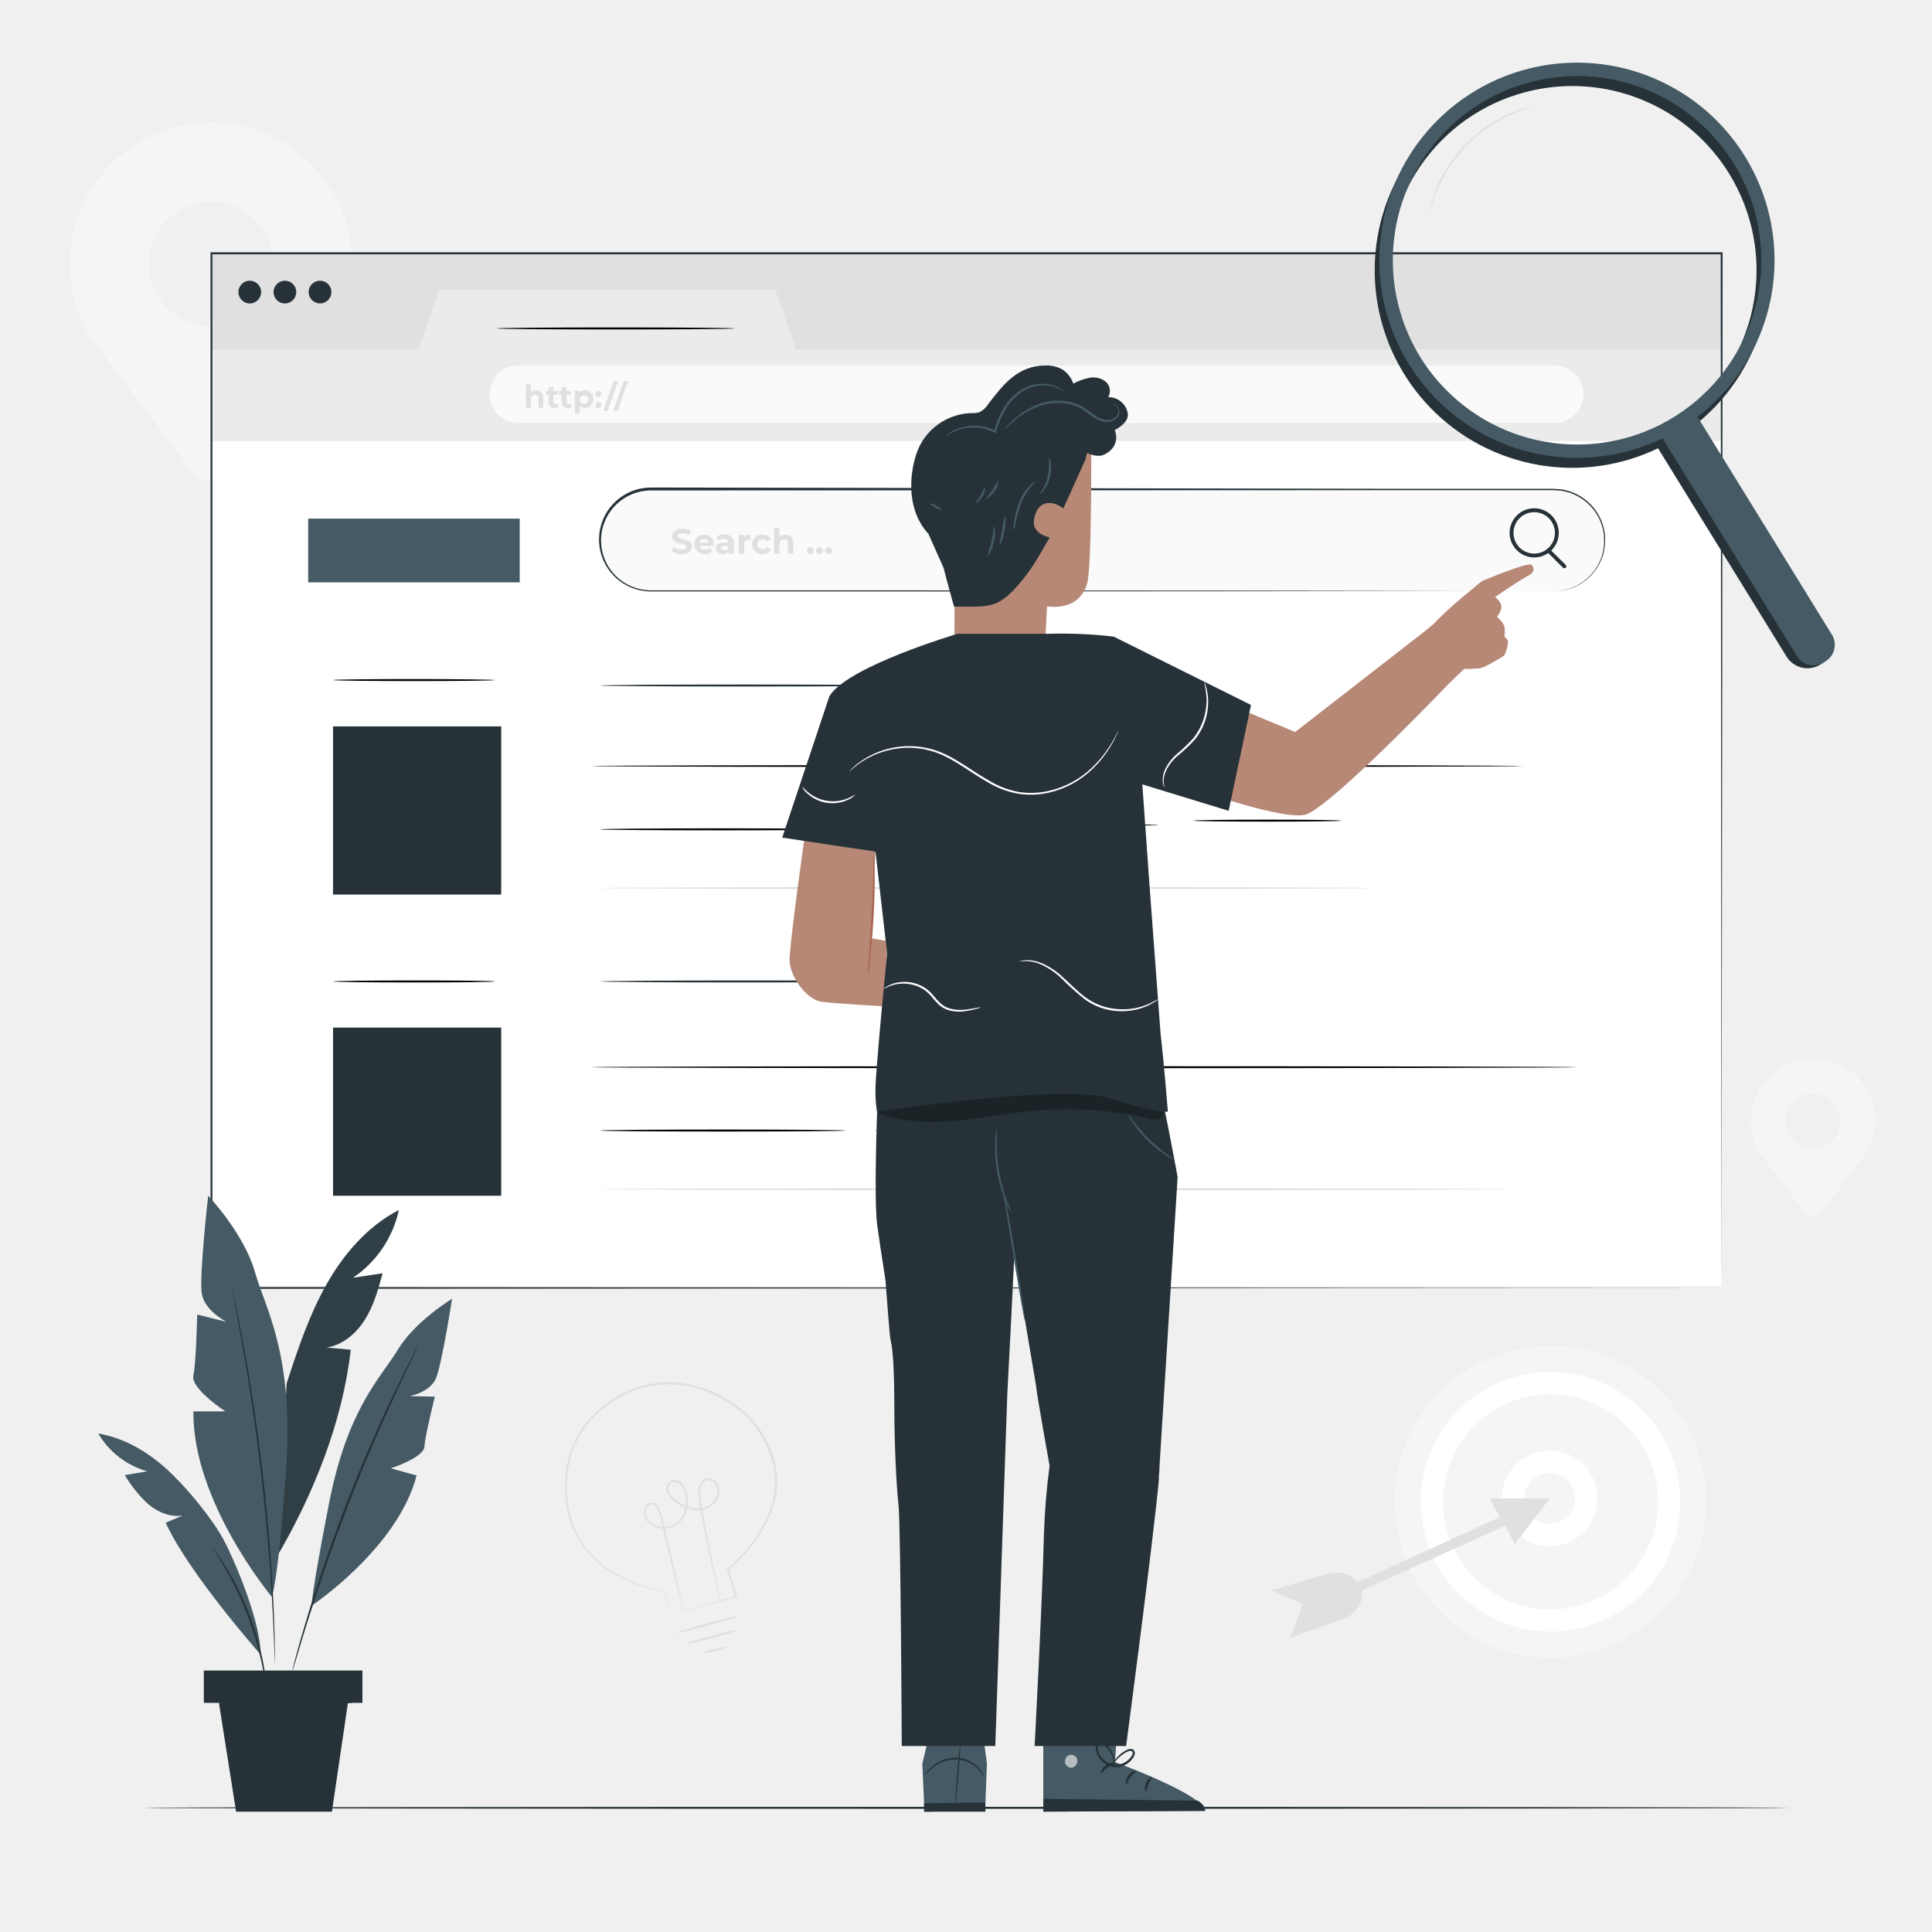
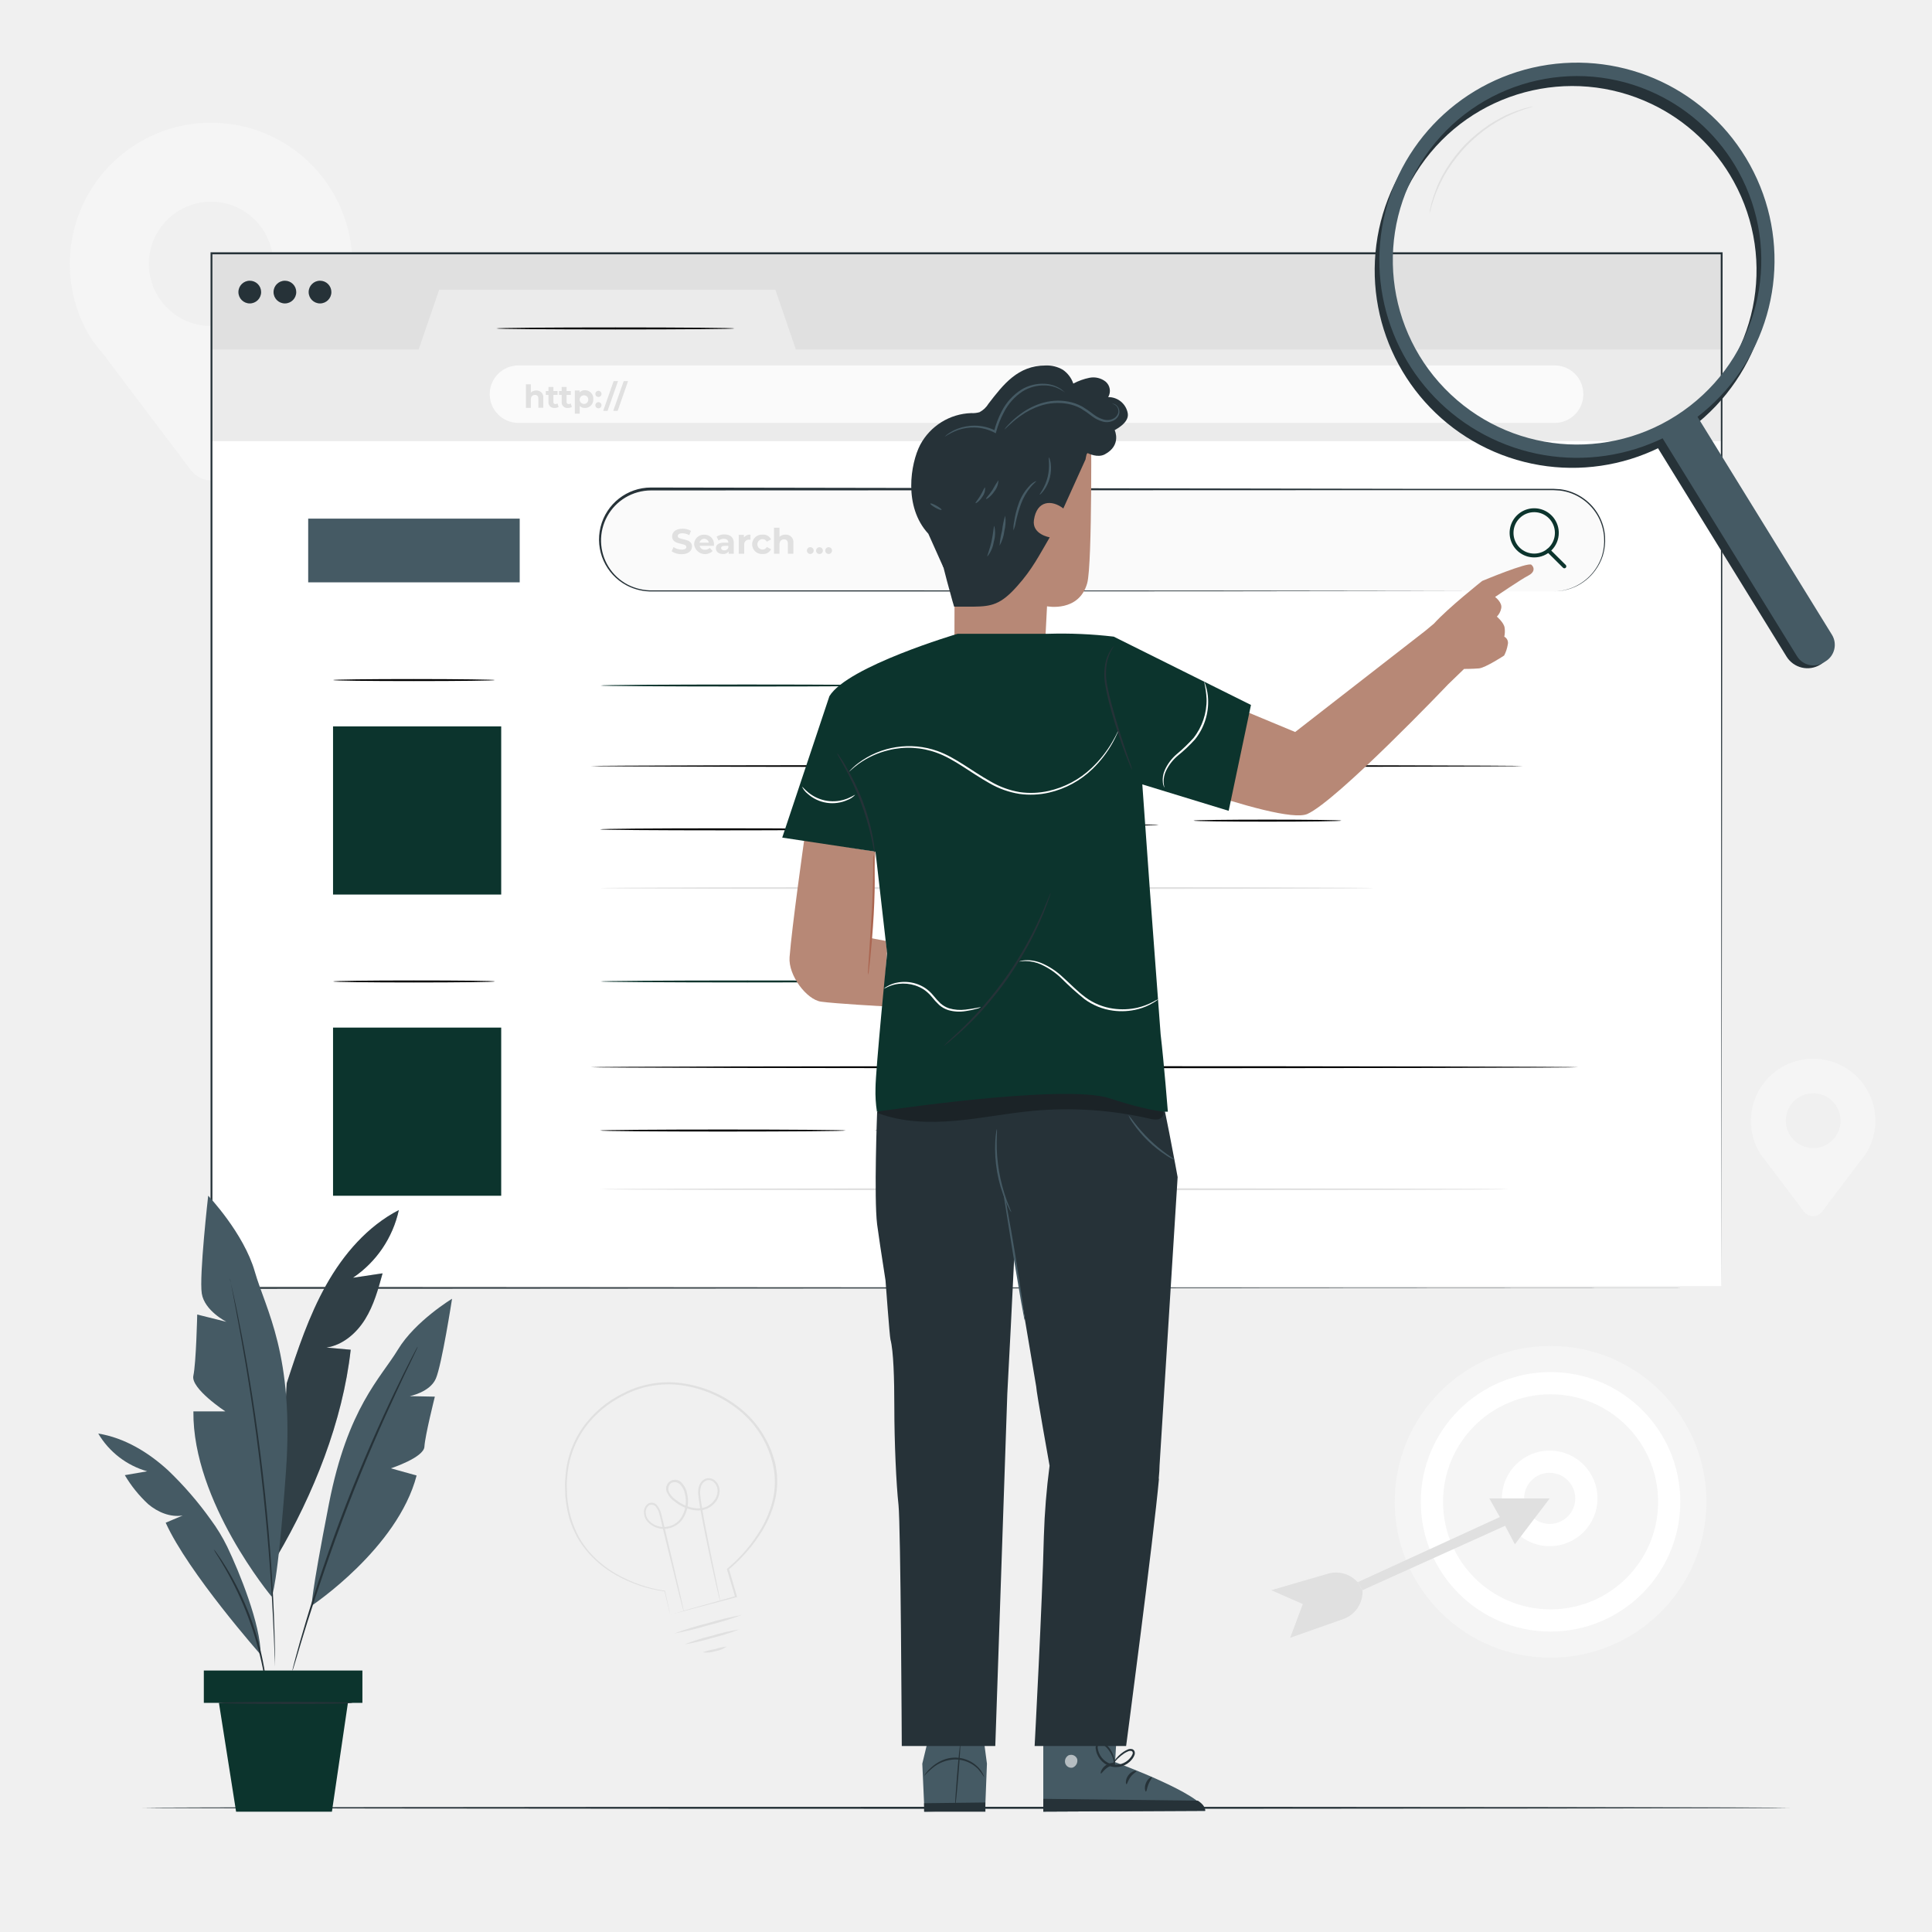
<svg xmlns="http://www.w3.org/2000/svg" viewBox="0 0 500 500">
-   <g id="freepik--background-complete--inject-20">
+   <g id="freepik--background-complete--inject-23">
    <path d="M91.17,68.46a36.55,36.55,0,1,0-68,18.47h0l.11.13c1.4,2.37,3.15,4,4.93,6.54l21.22,28.1a6.59,6.59,0,0,0,10.53,0L80.76,94.06a79.64,79.64,0,0,0,5.3-7l.08-.1h0A36.31,36.31,0,0,0,91.17,68.46ZM54.62,84.38A16.09,16.09,0,1,1,70.71,68.29,16.08,16.08,0,0,1,54.62,84.38Z" style="fill:#f5f5f5" />
    <path d="M485.36,290.12a16.11,16.11,0,1,0-30,8.14h0l0,.06c.62,1,1.4,1.79,2.18,2.88l9.35,12.39a2.91,2.91,0,0,0,4.65,0l9.19-12.18a34.54,34.54,0,0,0,2.34-3.1l0-.05h0A15.94,15.94,0,0,0,485.36,290.12Zm-16.11,7a7.09,7.09,0,1,1,7.09-7.09A7.1,7.1,0,0,1,469.25,297.14Z" style="fill:#f5f5f5" />
    <circle cx="401.29" cy="388.67" r="40.34" transform="translate(-157.3 397.59) rotate(-45)" style="fill:#f5f5f5" />
    <path d="M401.29,422.25a33.58,33.58,0,1,1,33.57-33.58A33.61,33.61,0,0,1,401.29,422.25Zm0-61.41a27.83,27.83,0,1,0,27.83,27.83A27.86,27.86,0,0,0,401.29,360.84Z" style="fill:#fff" />
    <path d="M401.06,400.15a12.37,12.37,0,1,1,12.37-12.36A12.37,12.37,0,0,1,401.06,400.15Zm0-19a6.62,6.62,0,1,0,6.62,6.62A6.63,6.63,0,0,0,401.06,381.17Z" style="fill:#fff" />
    <polygon points="401.06 387.79 385.43 387.79 388.16 392.61 351.37 409.47 352.61 411.54 389.52 394.87 392.05 399.66 401.06 387.79" style="fill:#e0e0e0" />
    <path d="M351.37,409.47l-.39-.38a7.46,7.46,0,0,0-7.31-1.82L329,411.54l8.17,3.59-3.28,8.73L347.66,419a7.48,7.48,0,0,0,4.95-7.41h0Z" style="fill:#e0e0e0" />
    <path d="M173.35,417.93l.3-.1.87-.25,3.34-1,12.51-3.51-.12.21c-.64-2.15-1.36-4.55-2.12-7.13l0-.11.1-.09a40.06,40.06,0,0,0,8.72-10.26,28.09,28.09,0,0,0,2.92-7,20.38,20.38,0,0,0,.47-8,25.2,25.2,0,0,0-8.22-15,30.27,30.27,0,0,0-17-7.33,25,25,0,0,0-13.67,2.74,27.29,27.29,0,0,0-10.19,8.57,24.69,24.69,0,0,0-4.38,11.64c-.06,1-.21,2-.19,3s.05,2,.08,2.92a30.08,30.08,0,0,0,1,5.55,26,26,0,0,0,2,4.92,24.11,24.11,0,0,0,2.88,4.09,27.18,27.18,0,0,0,7,5.62,35.94,35.94,0,0,0,12.4,4.28l.07,0v.06l1,4.54c.1.5.18.89.23,1.17s.08.4.08.41a1.57,1.57,0,0,1-.1-.36l-.28-1.14-1.08-4.58.09.08a35.49,35.49,0,0,1-12.55-4.19,27.31,27.31,0,0,1-7.1-5.65,24.53,24.53,0,0,1-3-4.15,26.32,26.32,0,0,1-2.1-5,31.85,31.85,0,0,1-1-5.63l-.09-3c0-1,.13-2,.19-3a25.05,25.05,0,0,1,4.44-11.88,27.82,27.82,0,0,1,10.37-8.76,25.48,25.48,0,0,1,14-2.79,30.69,30.69,0,0,1,17.33,7.47,25.12,25.12,0,0,1,5.61,7.11,15.93,15.93,0,0,1,1,2,14.49,14.49,0,0,1,.78,2c.21.7.44,1.38.63,2.07s.25,1.41.38,2.11a20.94,20.94,0,0,1-.51,8.19,28.35,28.35,0,0,1-3,7.1,40.48,40.48,0,0,1-8.87,10.33l.07-.2,2.07,7.13.05.16-.16.05-12.65,3.36-3.33.87-.84.21Z" style="fill:#e0e0e0" />
    <path d="M192,417.94a74.89,74.89,0,0,1-8.69,2.67,75.08,75.08,0,0,1-8.84,2.13,78.63,78.63,0,0,1,8.69-2.66A76.46,76.46,0,0,1,192,417.94Z" style="fill:#e0e0e0" />
    <path d="M188.09,426.12a7.13,7.13,0,0,1-3,1.22,7.24,7.24,0,0,1-3.23.28,15.5,15.5,0,0,1,3.1-.82A16.19,16.19,0,0,1,188.09,426.12Z" style="fill:#e0e0e0" />
    <path d="M176.92,417a1.08,1.08,0,0,1-.1-.28c-.06-.22-.13-.5-.23-.85q-.3-1.19-.84-3.27c-.72-2.89-1.74-7-3-12.07-.63-2.55-1.31-5.34-2-8.33a5.55,5.55,0,0,0-.87-2.06,1.47,1.47,0,0,0-1.83-.61,2.13,2.13,0,0,0-.94,1.91,3.28,3.28,0,0,0,.89,2.15,5.26,5.26,0,0,0,4.63,1.53,5.34,5.34,0,0,0,4.06-3.07,8.06,8.06,0,0,0,.58-5.42,4.83,4.83,0,0,0-1.25-2.45,2,2,0,0,0-2.39-.33,2,2,0,0,0-.45,2.39,5.41,5.41,0,0,0,1.86,2,10,10,0,0,0,5.12,2.11,5.64,5.64,0,0,0,2.62-.39,5.44,5.44,0,0,0,2-1.59,4.19,4.19,0,0,0,.92-2.32,3,3,0,0,0-.76-2.25,2,2,0,0,0-2-.7,2.49,2.49,0,0,0-1.52,1.58c-.49,1.47-.06,3.11.12,4.62.48,3,1,5.86,1.53,8.43,1,5.12,1.87,9.27,2.46,12.18.28,1.41.51,2.52.67,3.31.06.36.12.64.16.87a1.53,1.53,0,0,1,0,.3,1.32,1.32,0,0,1-.09-.29c-.06-.22-.13-.5-.22-.85-.19-.79-.44-1.89-.77-3.29-.65-2.86-1.58-7-2.63-12.15-.52-2.57-1.09-5.39-1.6-8.44-.11-.77-.24-1.54-.32-2.35a5.79,5.79,0,0,1,.2-2.5,3,3,0,0,1,1.83-1.89,2.53,2.53,0,0,1,2.57.83,3.55,3.55,0,0,1,.89,2.61,4.66,4.66,0,0,1-1,2.62,5.92,5.92,0,0,1-2.25,1.76,6.26,6.26,0,0,1-2.87.44,10.63,10.63,0,0,1-5.4-2.21,5.76,5.76,0,0,1-2-2.27,2.3,2.3,0,0,1,3.72-2.67,5.44,5.44,0,0,1,1.4,2.72,8.6,8.6,0,0,1-.63,5.79,5.92,5.92,0,0,1-4.46,3.35,5.74,5.74,0,0,1-5.08-1.72,3.73,3.73,0,0,1-1-2.49,2.56,2.56,0,0,1,1.22-2.33,1.79,1.79,0,0,1,1.38-.07,2.28,2.28,0,0,1,1,.82,6.45,6.45,0,0,1,.95,2.24c.71,3,1.37,5.8,2,8.36L176,412.5c.31,1.4.56,2.5.74,3.3.07.35.13.63.18.86A.92.92,0,0,1,176.92,417Z" style="fill:#e0e0e0" />
    <path d="M191.31,421.68a48.44,48.44,0,0,1-7,2.21,51.21,51.21,0,0,1-7.18,1.68,48.44,48.44,0,0,1,7-2.21A51.56,51.56,0,0,1,191.31,421.68Z" style="fill:#e0e0e0" />
  </g>
-   <g id="freepik--Floor--inject-20">
+   <g id="freepik--Floor--inject-23">
    <path d="M463.14,467.86c0,.14-95.43.26-213.13.26S36.86,468,36.86,467.86s95.41-.26,213.15-.26S463.14,467.71,463.14,467.86Z" style="fill:#263238" />
  </g>
-   <g id="freepik--Window--inject-20">
+   <g id="freepik--Window--inject-23">
    <rect x="54.68" y="65.6" width="390.85" height="25.04" style="fill:#e0e0e0" />
    <rect x="54.62" y="113.64" width="390.85" height="219.2" style="fill:#fff" />
    <polygon points="54.68 90.45 108.35 90.45 113.66 74.97 200.66 74.97 205.97 90.45 445.53 90.45 445.53 114.17 54.68 114.17 54.68 90.45" style="fill:#ebebeb" />
    <path d="M67.58,75.59a2.94,2.94,0,1,1-2.94-2.94A2.93,2.93,0,0,1,67.58,75.59Z" style="fill:#263238" />
    <path d="M76.67,75.59a2.94,2.94,0,1,1-2.94-2.94A2.93,2.93,0,0,1,76.67,75.59Z" style="fill:#263238" />
    <path d="M85.76,75.59a2.94,2.94,0,1,1-2.94-2.94A2.93,2.93,0,0,1,85.76,75.59Z" style="fill:#263238" />
    <path d="M402.33,109.45H134.18a7.44,7.44,0,0,1-7.44-7.44h0a7.44,7.44,0,0,1,7.44-7.44H402.33a7.44,7.44,0,0,1,7.44,7.44h0A7.44,7.44,0,0,1,402.33,109.45Z" style="fill:#fafafa" />
    <path d="M140.6,103v2.52h-1.27V103.2c0-.71-.33-1-.89-1s-1.06.38-1.06,1.18v2.18h-1.27V99.46h1.27v2.12a2,2,0,0,1,1.4-.52A1.72,1.72,0,0,1,140.6,103Z" style="fill:#e0e0e0" />
    <path d="M144.58,105.3a1.78,1.78,0,0,1-1,.28,1.45,1.45,0,0,1-1.64-1.58v-1.8h-.68v-1h.68v-1.07h1.27v1.07h1.09v1h-1.09V104a.51.51,0,0,0,.55.58.82.82,0,0,0,.51-.17Z" style="fill:#e0e0e0" />
    <path d="M148,105.3a1.82,1.82,0,0,1-1,.28,1.45,1.45,0,0,1-1.64-1.58v-1.8h-.68v-1h.68v-1.07h1.27v1.07h1.1v1h-1.1V104a.52.52,0,0,0,.55.58.85.85,0,0,0,.52-.17Z" style="fill:#e0e0e0" />
    <path d="M153.54,103.32a2.13,2.13,0,0,1-2.19,2.26,1.71,1.71,0,0,1-1.32-.53v2h-1.27v-6H150v.51a1.73,1.73,0,0,1,1.38-.57A2.13,2.13,0,0,1,153.54,103.32Zm-1.29,0a1.12,1.12,0,1,0-1.12,1.22A1.11,1.11,0,0,0,152.25,103.32Z" style="fill:#e0e0e0" />
    <path d="M154.08,101.85a.8.8,0,0,1,1.59,0,.8.8,0,1,1-1.59,0Zm0,2.93a.8.8,0,0,1,1.59,0,.8.8,0,1,1-1.59,0Z" style="fill:#e0e0e0" />
    <path d="M158.8,98.64h1.14l-2.7,7.69h-1.13Z" style="fill:#e0e0e0" />
    <path d="M161.41,98.64h1.13l-2.69,7.69h-1.14Z" style="fill:#e0e0e0" />
    <path d="M402.09,153.06H168.46a13.19,13.19,0,0,1-13.19-13.19h0a13.2,13.2,0,0,1,13.19-13.19H402.09a13.2,13.2,0,0,1,13.19,13.19h0A13.19,13.19,0,0,1,402.09,153.06Z" style="fill:#fafafa" />
    <path d="M402.09,153.06a13.89,13.89,0,0,0,5.4-1.22,13.31,13.31,0,0,0,7.1-8,13.35,13.35,0,0,0,.54-4.83,13.11,13.11,0,0,0-1.48-5.22,13.25,13.25,0,0,0-3.93-4.48,13,13,0,0,0-6.05-2.36,30.74,30.74,0,0,0-3.49-.1h-3.64l-33.59,0-194.47.07a13,13,0,0,0-6.63,1.84,12.93,12.93,0,0,0,.58,22.53,13.41,13.41,0,0,0,6.49,1.5H234.1l87.43.06,59,.08,16,0,4.17,0c.94,0,1.42,0,1.42,0l-1.42,0-4.17,0-16,0-59,.09-87.43.05-51.64,0H168.92a13.77,13.77,0,0,1-6.73-1.56,13.45,13.45,0,0,1,6.29-25.34L363,126.5l33.59,0h3.64a31.79,31.79,0,0,1,3.53.11,13.23,13.23,0,0,1,6.15,2.43,13.19,13.19,0,0,1,5.48,9.88,13.68,13.68,0,0,1-.58,4.9,13.43,13.43,0,0,1-2,3.85,13.26,13.26,0,0,1-5.25,4.23,13.6,13.6,0,0,1-4,1.07C402.57,153.06,402.09,153.06,402.09,153.06Z" style="fill:#263238" />
    <path d="M173.82,142.68l.49-1.1a3.77,3.77,0,0,0,2.1.66c.87,0,1.22-.29,1.22-.68,0-1.19-3.69-.37-3.69-2.73,0-1.08.87-2,2.68-2a4.28,4.28,0,0,1,2.2.56l-.45,1.12a3.55,3.55,0,0,0-1.76-.5c-.87,0-1.21.33-1.21.73,0,1.17,3.69.36,3.69,2.69,0,1.06-.88,2-2.69,2A4.46,4.46,0,0,1,173.82,142.68Z" style="fill:#e0e0e0" />
    <path d="M184.75,141.27h-3.69a1.31,1.31,0,0,0,1.4,1,1.66,1.66,0,0,0,1.22-.48l.75.82a2.84,2.84,0,0,1-4.79-1.72,2.48,2.48,0,0,1,2.6-2.51,2.42,2.42,0,0,1,2.54,2.53C184.78,141,184.76,141.15,184.75,141.27Zm-3.71-.83h2.4a1.22,1.22,0,0,0-2.4,0Z" style="fill:#e0e0e0" />
    <path d="M189.9,140.52v2.79h-1.32v-.61a1.61,1.61,0,0,1-1.49.68c-1.14,0-1.82-.64-1.82-1.48s.61-1.46,2.09-1.46h1.13c0-.6-.37-1-1.13-1a2.34,2.34,0,0,0-1.4.45l-.51-1a3.76,3.76,0,0,1,2.1-.59C189,138.36,189.9,139.05,189.9,140.52Zm-1.41,1.25v-.5h-1c-.66,0-.87.24-.87.57s.3.59.79.59A1.05,1.05,0,0,0,188.49,141.77Z" style="fill:#e0e0e0" />
    <path d="M194.21,138.36v1.3l-.32,0A1.2,1.2,0,0,0,192.6,141v2.31h-1.42v-4.88h1.35v.64A2,2,0,0,1,194.21,138.36Z" style="fill:#e0e0e0" />
    <path d="M194.65,140.87a2.52,2.52,0,0,1,2.72-2.51,2.23,2.23,0,0,1,2.18,1.24l-1.1.59a1.21,1.21,0,0,0-1.09-.67,1.35,1.35,0,0,0,0,2.7,1.19,1.19,0,0,0,1.09-.67l1.1.6a2.25,2.25,0,0,1-2.18,1.23A2.52,2.52,0,0,1,194.65,140.87Z" style="fill:#e0e0e0" />
    <path d="M205.32,140.52v2.79H203.9v-2.58c0-.79-.36-1.15-1-1.15s-1.17.42-1.17,1.32v2.41h-1.42v-6.73h1.42v2.36a2.14,2.14,0,0,1,1.55-.58A1.91,1.91,0,0,1,205.32,140.52Z" style="fill:#e0e0e0" />
    <path d="M208.82,142.49a.88.88,0,0,1,1.76,0,.88.88,0,1,1-1.76,0Z" style="fill:#e0e0e0" />
    <path d="M211.2,142.49a.88.88,0,1,1,.88.89A.87.87,0,0,1,211.2,142.49Z" style="fill:#e0e0e0" />
    <path d="M213.57,142.49a.88.88,0,0,1,1.76,0,.88.88,0,1,1-1.76,0Z" style="fill:#e0e0e0" />
    <path d="M128.07,176c0,.15-9.38.26-20.94.26s-20.94-.11-20.94-.26,9.37-.26,20.94-.26S128.07,175.88,128.07,176Z" />
-     <rect x="86.19" y="187.99" width="43.52" height="43.52" style="fill:#263238" />
+     <rect x="86.19" y="187.99" width="43.52" height="43.52" style="fill:#0C342D" />
    <path d="M394.15,198.25c0,.14-54,.26-120.64.26s-120.65-.12-120.65-.26,54-.26,120.65-.26S394.15,198.1,394.15,198.25Z" />
    <path d="M218.86,214.63c0,.15-14.24.26-31.79.26s-31.8-.11-31.8-.26,14.23-.26,31.8-.26S218.86,214.49,218.86,214.63Z" />
    <path d="M355.59,229.83c0,.14-44.85.26-100.16.26s-100.16-.12-100.16-.26,44.84-.27,100.16-.27S355.59,229.68,355.59,229.83Z" style="fill:#e0e0e0" />
    <path d="M128.07,254c0,.14-9.38.26-20.94.26s-20.94-.12-20.94-.26,9.37-.26,20.94-.26S128.07,253.83,128.07,254Z" />
-     <rect x="86.19" y="265.94" width="43.52" height="43.52" style="fill:#263238" />
+     <rect x="86.19" y="265.94" width="43.52" height="43.52" style="fill:#0C342D" />
    <path d="M408.49,276.19c0,.15-57.23.26-127.81.26s-127.82-.11-127.82-.26,57.22-.26,127.82-.26S408.49,276.05,408.49,276.19Z" />
    <path d="M218.86,292.58c0,.14-14.24.26-31.79.26s-31.8-.12-31.8-.26,14.23-.26,31.8-.26S218.86,292.44,218.86,292.58Z" />
    <path d="M390.47,307.77c0,.15-52.65.26-117.59.26s-117.61-.11-117.61-.26,52.65-.26,117.61-.26S390.47,307.63,390.47,307.77Z" style="fill:#e0e0e0" />
    <path d="M445.53,333.37c0-1.72-.08-104.8-.21-267.77l.21.21-390.82,0h0l.26-.26c0,95.58,0,186.39,0,267.77l-.24-.24,390.85.24-390.85.23h-.24v-.23c0-81.38,0-172.19,0-267.77v-.26h.29l390.82,0h.21v.21C445.62,228.57,445.53,331.65,445.53,333.37Z" style="fill:#263238" />
    <path d="M190.1,85c0,.15-13.8.26-30.82.26s-30.82-.11-30.82-.26,13.8-.26,30.82-.26S190.1,84.86,190.1,85Z" />
    <rect x="79.76" y="134.22" width="54.74" height="16.49" style="fill:#455a64" />
-     <path d="M231.43,177.41c0,.15-17,.26-38,.26s-38-.11-38-.26,17-.26,38-.26S231.43,177.27,231.43,177.41Z" style="fill:#263238" />
-     <path d="M231.43,254c0,.14-17,.26-38,.26s-38-.12-38-.26,17-.26,38-.26S231.43,253.83,231.43,254Z" style="fill:#263238" />
-     <path d="M397.06,144.26a6.36,6.36,0,1,1,6.35-6.35A6.36,6.36,0,0,1,397.06,144.26Zm0-11.71a5.36,5.36,0,1,0,5.35,5.36A5.36,5.36,0,0,0,397.06,132.55Z" style="fill:#263238" />
-     <path d="M404.87,147.08a.51.51,0,0,1-.36-.15l-4.14-4.11a.5.5,0,0,1,.71-.71l4.14,4.11a.51.51,0,0,1-.35.86Z" style="fill:#263238" />
+     <path d="M231.43,177.41c0,.15-17,.26-38,.26s-38-.11-38-.26,17-.26,38-.26S231.43,177.27,231.43,177.41Z" style="fill:#0C342D" />
+     <path d="M231.43,254c0,.14-17,.26-38,.26s-38-.12-38-.26,17-.26,38-.26S231.43,253.83,231.43,254Z" style="fill:#0C342D" />
+     <path d="M397.06,144.26a6.36,6.36,0,1,1,6.35-6.35A6.36,6.36,0,0,1,397.06,144.26Zm0-11.71a5.36,5.36,0,1,0,5.35,5.36A5.36,5.36,0,0,0,397.06,132.55Z" style="fill:#0C342D" />
+     <path d="M404.87,147.08a.51.51,0,0,1-.36-.15l-4.14-4.11a.5.5,0,0,1,.71-.71l4.14,4.11a.51.51,0,0,1-.35.86Z" style="fill:#0C342D" />
    <path d="M299.88,213.51c0,.14-16.37.26-36.57.26s-36.58-.12-36.58-.26,16.38-.26,36.58-.26S299.88,213.36,299.88,213.51Z" />
    <path d="M347.15,212.38c0,.15-8.57.26-19.13.26s-19.14-.11-19.14-.26,8.57-.26,19.14-.26S347.15,212.24,347.15,212.38Z" />
    <path d="M299.53,292.58c0,.14-16.37.26-36.57.26s-36.57-.12-36.57-.26,16.37-.26,36.57-.26S299.53,292.44,299.53,292.58Z" />
  </g>
-   <g id="freepik--Plant--inject-20">
+   <g id="freepik--Plant--inject-23">
    <path d="M103.22,313.16c-8.12,4.2-14.34,11.44-18.81,19.41S77.05,349.27,74.2,358l-2.5,44.77c9.44-16.06,17-34.94,19.06-53.46l-6.28-.56c4.21-.64,7.75-3.69,10-7.31s3.4-7.79,4.53-11.9l-7.66,1.14A28.45,28.45,0,0,0,103.22,313.16Z" style="fill:#455a64" />
    <g style="opacity:0.3">
      <path d="M103.22,313.16c-8.12,4.2-14.34,11.44-18.81,19.41S77.05,349.27,74.2,358l-2.5,44.77c9.44-16.06,17-34.94,19.06-53.46l-6.28-.56c4.21-.64,7.75-3.69,10-7.31s3.4-7.79,4.53-11.9l-7.66,1.14A28.45,28.45,0,0,0,103.22,313.16Z" />
    </g>
    <path d="M70.3,413.2s-20.49-24.52-20.25-47.93h8.27s-9-5.92-8.28-9.23,1-15.84,1-15.84l7.57,1.89s-5.68-2.84-6.39-7.33,1.66-25.31,1.66-25.31,9.22,9.7,12.06,19.63S76.18,350.6,74,380.87,70.3,413.2,70.3,413.2Z" style="fill:#455a64" />
    <path d="M80.69,415.52s22.2-14.79,27.13-33.66L101.16,380s8.53-2.78,8.68-5.6,2.7-12.95,2.7-12.95l-6.5-.13s5.19-1,6.74-4.5,4.21-20.7,4.21-20.7-9.54,5.77-14,13.14-13,15.05-17.85,39.87S80.69,415.52,80.69,415.52Z" style="fill:#455a64" />
    <path d="M59.43,330.84a1.26,1.26,0,0,1,.08.25l.18.75c.16.71.38,1.68.67,2.91.57,2.53,1.33,6.2,2.19,10.75,1.75,9.09,3.82,21.73,5.45,35.77s2.49,26.82,2.86,36.08c.19,4.63.29,8.37.31,11,0,1.27,0,2.26,0,3,0,.32,0,.57,0,.78a.76.76,0,0,1,0,.26.82.82,0,0,1,0-.26c0-.2,0-.46,0-.77,0-.73-.06-1.72-.11-3-.08-2.59-.24-6.33-.48-10.95-.46-9.25-1.39-22-3-36s-3.63-26.66-5.29-35.77c-.82-4.55-1.52-8.23-2-10.77-.24-1.24-.43-2.22-.57-2.92-.05-.32-.1-.57-.13-.77A.86.86,0,0,1,59.43,330.84Z" style="fill:#263238" />
    <path d="M67.46,428.22S48.71,407,42.88,394.08l4.4-1.87c-3.19.52-6.45-.85-8.92-2.93a33.41,33.41,0,0,1-6.06-7.51l5.79-1A21.55,21.55,0,0,1,25.43,371c6.84,1.12,13,4.87,18.11,9.56a90.11,90.11,0,0,1,11,12.72,44.64,44.64,0,0,1,4.26,7C61.93,406.8,67.47,420.41,67.46,428.22Z" style="fill:#455a64" />
    <path d="M108.11,348.54a.77.77,0,0,1-.08.22l-.28.62-1.13,2.37c-1,2-2.41,5-4.13,8.71-3.44,7.37-8,17.67-12.46,29.25s-8,22.25-10.46,30c-1.21,3.89-2.16,7-2.8,9.23L76,431.47l-.21.65c0,.14-.08.22-.09.21s0-.08,0-.23l.16-.66.66-2.54c.58-2.2,1.48-5.37,2.65-9.27,2.33-7.81,5.84-18.51,10.32-30.11s9.09-21.88,12.62-29.22c1.76-3.67,3.23-6.62,4.28-8.64l1.22-2.33.33-.59A1.13,1.13,0,0,1,108.11,348.54Z" style="fill:#263238" />
    <path d="M69.05,437.34a8.61,8.61,0,0,1-.3-1.52c-.15-1-.4-2.39-.75-4.13a88,88,0,0,0-3.81-13.29,87.08,87.08,0,0,0-5.93-12.5c-.89-1.53-1.63-2.76-2.17-3.59a9,9,0,0,1-.77-1.34,8.56,8.56,0,0,1,.94,1.22c.59.81,1.39,2,2.32,3.53a75.94,75.94,0,0,1,6.1,12.49,75.88,75.88,0,0,1,3.68,13.41c.3,1.76.5,3.18.59,4.18A9.25,9.25,0,0,1,69.05,437.34Z" style="fill:#263238" />
-     <rect x="52.75" y="432.33" width="41.04" height="8.37" style="fill:#263238" />
-     <polygon points="56.66 440.71 61.1 468.86 85.9 468.86 90.04 440.71 56.66 440.71" style="fill:#263238" />
+     <rect x="52.75" y="432.33" width="41.04" height="8.37" style="fill:#0C342D" />
+     <polygon points="56.66 440.71 61.1 468.86 85.9 468.86 90.04 440.71 56.66 440.71" style="fill:#0C342D" />
    <path d="M91.27,440.71c0,.14-7.76.26-17.34.26s-17.33-.12-17.33-.26,7.76-.26,17.33-.26S91.27,440.56,91.27,440.71Z" style="fill:#263238" />
  </g>
-   <g id="freepik--Character--inject-20">
+   <g id="freepik--Character--inject-23">
    <path d="M270,448.09v20.76l41.88-.2c-.3-4.21-23.29-12.61-23.29-12.61l.46-8Z" style="fill:#455a64" />
    <g style="opacity:0.6">
      <path d="M276.79,454.16a1.8,1.8,0,0,0-1.14,2.07,1.63,1.63,0,0,0,1.93,1.23,1.92,1.92,0,0,0,1.2-2.21,1.66,1.66,0,0,0-2.14-1" style="fill:#fff" />
    </g>
    <path d="M270,468.85v-3.31l40,.47s2.08,1.25,1.89,2.64Z" style="fill:#263238" />
    <path d="M288.61,456.44c0,.22-1,.33-2,1s-1.51,1.62-1.7,1.54.1-1.34,1.31-2.17S288.65,456.24,288.61,456.44Z" style="fill:#263238" />
    <path d="M294.1,458.36c0,.21-.83.59-1.51,1.51s-.86,1.89-1.06,1.88-.35-1.22.51-2.35S294.09,458.16,294.1,458.36Z" style="fill:#263238" />
    <path d="M296.57,463.65c-.19.05-.49-1,0-2.21s1.45-1.67,1.54-1.49-.49.82-.89,1.8S296.77,463.63,296.57,463.65Z" style="fill:#263238" />
    <path d="M288.2,450.53c-.08.2-1-.08-2.17,0s-2,.5-2.14.31.74-1,2.09-1.06S288.3,450.36,288.2,450.53Z" style="fill:#263238" />
    <path d="M288.44,457.37a3.26,3.26,0,0,0,.09-1.27,7,7,0,0,0-1.11-3.27,6.51,6.51,0,0,0-1.64-1.73,1.41,1.41,0,0,0-1.41-.25,1.62,1.62,0,0,0-.83,1.37,5.49,5.49,0,0,0,3.68,4.86,5.26,5.26,0,0,0,5.66-1.68,4,4,0,0,0,.75-1.28,1.38,1.38,0,0,0,0-.83,1,1,0,0,0-.57-.6,1.73,1.73,0,0,0-1.3.13,7.59,7.59,0,0,0-1,.55,8.87,8.87,0,0,0-2.39,2.37,3.38,3.38,0,0,0-.58,1.11,12.37,12.37,0,0,1,3.19-3.1c.56-.32,1.3-.78,1.89-.57.26.1.36.41.24.77a3.38,3.38,0,0,1-.66,1.06,4.75,4.75,0,0,1-5.07,1.47,5,5,0,0,1-3.31-4.22,1,1,0,0,1,.49-.9,1,1,0,0,1,.94.18,6.16,6.16,0,0,1,1.55,1.55,7.29,7.29,0,0,1,1.23,3C288.41,456.92,288.39,457.37,288.44,457.37Z" style="fill:#263238" />
    <polygon points="254.71 451.09 255.42 456.44 254.95 468.49 239.25 468.87 238.69 456.44 240.47 449.05 254.71 451.09" style="fill:#455a64" />
    <path d="M247.19,467.58c-.1,0,.13-3.68.5-8.23s.76-8.25.85-8.26-.13,3.69-.5,8.24S247.28,467.58,247.19,467.58Z" style="fill:#263238" />
    <polygon points="255.01 466.48 239.15 466.67 239.15 468.87 255.02 468.86 255.01 466.48" style="fill:#263238" />
    <path d="M239.19,459.55s.11-.25.4-.63a10.33,10.33,0,0,1,1.4-1.5,10.61,10.61,0,0,1,2.53-1.7,8.36,8.36,0,0,1,9.79,1.81,7.35,7.35,0,0,1,1.15,1.71,2,2,0,0,1,.25.71,17.27,17.27,0,0,0-1.64-2.19,8.41,8.41,0,0,0-5.89-2.42,9.6,9.6,0,0,0-6,2.34C239.89,458.75,239.25,459.61,239.19,459.55Z" style="fill:#263238" />
    <path d="M247.12,114.74,247,169l23.29,1.11.68-13.2s8.27,1.64,10.4-6c1.37-4.91,1-42.84,1-42.84Z" style="fill:#b78876" />
    <path d="M285.41,111.88c-3.67,1.05-4.47,7-4.47,7l-5.75,12.71c-2.93-2.29-6.87-2.16-7.61,3-.54,3.72,4.09,4.47,4.09,4.47-2.7,4.59-4.52,8.3-8.45,12.66C259,156.47,256.6,156.94,252,157h-5.08s-2.49-8.07-7.09-28.24c-5.1-22.38,21.36-19.5,26.27-25.21C274.09,94.26,297,108.57,285.41,111.88Z" style="fill:#263238" />
    <path d="M291.87,107a5.08,5.08,0,0,0-5.07-4.23,3.15,3.15,0,0,0-.66-4,5.15,5.15,0,0,0-4.19-1,15.38,15.38,0,0,0-4.18,1.5,7.09,7.09,0,0,0-2.7-3.57,8.15,8.15,0,0,0-4.49-1.11c-7.15,0-10.91,4.89-14.75,9.88a6,6,0,0,1-2.32,2.2,6.22,6.22,0,0,1-2.15.24,15.54,15.54,0,0,0-13.22,8.22c-2.5,4.83-4.37,16,2.11,23l3.9,8.71,37.33-29.58c.27.14,2.61,1.28,4.41.34,4.47-2.36,2.59-6.28,2.59-6.28C288.84,111.07,292.25,109.4,291.87,107Z" style="fill:#263238" />
    <path d="M257.32,136.11a8.12,8.12,0,0,1-.13,4.12,8,8,0,0,1-1.65,3.78c-.16-.08.59-1.74,1.07-3.91S257.15,136.11,257.32,136.11Z" style="fill:#455a64" />
    <path d="M260.14,133.44a10.07,10.07,0,0,1-.22,4,9.85,9.85,0,0,1-1.23,3.78,21.71,21.71,0,0,1,.65-3.89A21,21,0,0,1,260.14,133.44Z" style="fill:#455a64" />
    <path d="M268.2,124.48c.06.08-.6.56-1.44,1.54a15.23,15.23,0,0,0-2.51,4.34,37.24,37.24,0,0,0-1.39,4.88,7.44,7.44,0,0,1-.58,2,7.73,7.73,0,0,1,.17-2.13,24.12,24.12,0,0,1,1.25-5,12.76,12.76,0,0,1,2.76-4.4A4.54,4.54,0,0,1,268.2,124.48Z" style="fill:#455a64" />
    <path d="M271.46,118.39c.07,0,.31.52.46,1.46a9.74,9.74,0,0,1-.21,3.71,9.31,9.31,0,0,1-1.57,3.36c-.57.77-1,1.14-1.09,1.09s1.43-1.87,2.09-4.59S271.28,118.41,271.46,118.39Z" style="fill:#455a64" />
    <path d="M243.67,131.94c-.08.15-.79-.1-1.59-.55s-1.39-.92-1.31-1.07.79.11,1.59.56S243.75,131.8,243.67,131.94Z" style="fill:#455a64" />
    <path d="M254.92,126.15a3.3,3.3,0,0,1-.66,2.36c-.72,1.19-1.69,1.81-1.79,1.69s.63-.9,1.28-2S254.75,126.11,254.92,126.15Z" style="fill:#455a64" />
    <path d="M258.38,124.29a4.63,4.63,0,0,1-1,2.82c-.93,1.42-2.1,2.18-2.19,2s.83-1,1.7-2.37A24.67,24.67,0,0,1,258.38,124.29Z" style="fill:#455a64" />
    <path d="M275.58,101.55s-.44-.33-1.28-.81a8.59,8.59,0,0,0-3.9-1,10.46,10.46,0,0,0-5.73,1.53,14.23,14.23,0,0,0-4.87,5.44,23.86,23.86,0,0,0-2,5.09l-.1.34-.31-.17a11.69,11.69,0,0,0-5.19-1.33,12.43,12.43,0,0,0-4.23.64,17.87,17.87,0,0,0-3.46,1.73,3.51,3.51,0,0,1,.78-.69,10.54,10.54,0,0,1,2.56-1.37,12.07,12.07,0,0,1,4.35-.79,11.91,11.91,0,0,1,5.46,1.31l-.41.18a24.12,24.12,0,0,1,2-5.22,14.42,14.42,0,0,1,5.11-5.62,10.67,10.67,0,0,1,6-1.49,8.28,8.28,0,0,1,4,1.23,5.23,5.23,0,0,1,.89.71C275.5,101.44,275.59,101.54,275.58,101.55Z" style="fill:#455a64" />
    <path d="M287.83,104.51c-.05,0,.64-.18,1.33.6a2.29,2.29,0,0,1,.54,1.7,2.65,2.65,0,0,1-1.36,1.94,3.86,3.86,0,0,1-2.83.39,8.29,8.29,0,0,1-2.91-1.42,27.65,27.65,0,0,0-2.86-2,11.62,11.62,0,0,0-3.44-1.21,14.37,14.37,0,0,0-7,.48,19.2,19.2,0,0,0-5.19,2.64c-2.72,1.95-4.06,3.59-4.15,3.5a7.08,7.08,0,0,1,.93-1.15,22,22,0,0,1,3-2.69,18.72,18.72,0,0,1,5.27-2.82,14.62,14.62,0,0,1,7.3-.54,12.11,12.11,0,0,1,3.61,1.28,27.07,27.07,0,0,1,2.89,2,7.83,7.83,0,0,0,2.71,1.38,3.46,3.46,0,0,0,2.52-.27,2.34,2.34,0,0,0,1.23-1.62,2.07,2.07,0,0,0-.39-1.51A2,2,0,0,0,287.83,104.51Z" style="fill:#455a64" />
    <path d="M396.33,146.16c-.88-.78-12.74,4.19-12.74,4.19s-8.85,7-12.49,11.05l-2.25,1.87-33.66,26.17-41.4-17.22-9,23.09s46.48,18.51,53.56,15.34c7.69-3.44,36.34-33.43,36.41-33.53h0l4.14-4s2.19,0,3.85-.14,6.52-3.33,6.52-3.33a9.44,9.44,0,0,0,.94-2.83,1.81,1.81,0,0,0-.9-2.05,6.46,6.46,0,0,0,.08-2.34c-.19-1.32-2-2.85-2-2.85a4.17,4.17,0,0,0,1.11-2.09c.4-1.53-1.57-3-1.57-3s6.89-4.68,8.56-5.51S397.21,146.94,396.33,146.16Z" style="fill:#b78876" />
    <path d="M299.88,382.69c.14-1.52.21-2.69.21-3.42l4.68-74.63s-3.93-21.8-5.79-27.58l-16.71-6.47L260,279.26c-.14-1.79-.23-2.9-.23-2.9L227,287.7s-.85,22.37,0,29.18c.28,2.19,1.13,7.84,2.17,14.5h0s1.06,14.47,1.28,15.28c.79,2.95,1,10.18,1,17.42,0,9.2.5,20.15,1.08,25.35s.85,62.44.85,62.44h24.2l3.11-91.16c.52-9.77,1.3-24.71,1.8-35.52l5.68,33.66c0,1.23,3.46,20.48,3.46,20.48a182.4,182.4,0,0,0-1.48,18.26c-.4,17-2.39,54.28-2.39,54.28h23.68s7.12-53.88,8.5-69.18Z" style="fill:#263238" />
    <path d="M304,300.17a9.62,9.62,0,0,1-2.19-1.17,29.92,29.92,0,0,1-4.68-3.71,30.5,30.5,0,0,1-3.86-4.55,8.63,8.63,0,0,1-1.23-2.15,18.65,18.65,0,0,1,1.52,1.93,42.35,42.35,0,0,0,3.93,4.41A41.23,41.23,0,0,0,302,298.7,17.34,17.34,0,0,1,304,300.17Z" style="fill:#455a64" />
    <path d="M261.72,313.73a2.89,2.89,0,0,1-.46-.74,22.2,22.2,0,0,1-1-2.16,35.66,35.66,0,0,1-2.21-7.55,36.16,36.16,0,0,1-.48-7.85c.06-1,.14-1.81.23-2.37a2.8,2.8,0,0,1,.19-.86c.08,0,0,1.25-.05,3.24a42.6,42.6,0,0,0,.62,7.75,43.59,43.59,0,0,0,2,7.51C261.27,312.57,261.79,313.69,261.72,313.73Z" style="fill:#455a64" />
    <path d="M265.24,341.83a6.49,6.49,0,0,1-.31-1.3q-.26-1.42-.66-3.57c-.52-3.13-1.22-7.25-2-11.81-1.34-8.37-2.25-14.07-2.67-16.72a24.34,24.34,0,0,1,1.14,4.83c.58,3,1.3,7.19,2.06,11.8s1.39,8.81,1.83,11.84c.19,1.44.36,2.64.49,3.6A6,6,0,0,1,265.24,341.83Z" style="fill:#455a64" />
    <path d="M208.13,217.35s-3.19,22.49-3.79,30.37c-.36,4.75,4.46,11,8.14,11.51s16.08,1.2,16.08,1.2l1-14.11-.32-2.81-3.85-.72,1.16-22.38Z" style="fill:#b78876" />
    <path d="M226.07,221.17a5.09,5.09,0,0,1,.15,1.22c.06.79.1,1.93.13,3.35.07,2.82,0,6.73-.24,11s-.59,8.2-.86,11c-.15,1.4-.27,2.54-.37,3.32a5.26,5.26,0,0,1-.21,1.21,5.55,5.55,0,0,1,0-1.23c.05-.9.12-2,.2-3.34.19-2.93.43-6.76.7-11s.37-8.18.4-11c0-1.32,0-2.44,0-3.34A5.71,5.71,0,0,1,226.07,221.17Z" style="fill:#aa6550" />
    <g style="opacity:0.3">
      <path d="M227.29,288.11c6.3,2.34,13.2,2.53,19.89,1.95s13.31-1.93,20-2.56a95.78,95.78,0,0,1,30.29,2,5.37,5.37,0,0,0,2.14.2,1.79,1.79,0,0,0,1.51-1.34c.18-1.12-1.05-1.9-2.09-2.33a89.35,89.35,0,0,0-71.93,1.6" />
    </g>
-     <path d="M323.75,182.44l-35.52-17.68a115.86,115.86,0,0,0-16.88-.74H247.84s-28.48,8.4-33.19,16.15l-12.21,36.6,24.14,3.64h0l3,26.3s-3,30.45-3,34.87a33.25,33.25,0,0,0,.37,6.12s48.3-7.34,60.19-3.47,15.1,3.47,15.1,3.47-1-12.64-1.87-20L297.63,231l-2-28,22.35,6.84Z" style="fill:#263238" />
+     <path d="M323.75,182.44l-35.52-17.68a115.86,115.86,0,0,0-16.88-.74H247.84s-28.48,8.4-33.19,16.15l-12.21,36.6,24.14,3.64h0l3,26.3s-3,30.45-3,34.87a33.25,33.25,0,0,0,.37,6.12s48.3-7.34,60.19-3.47,15.1,3.47,15.1,3.47-1-12.64-1.87-20L297.63,231l-2-28,22.35,6.84Z" style="fill:#0C342D" />
    <path d="M226.36,220.7c-.09,0-.33-1.51-.86-3.95a67.07,67.07,0,0,0-2.8-9.33,74.76,74.76,0,0,0-4.14-8.92l-1.46-2.62a4.23,4.23,0,0,1-.49-1,4.73,4.73,0,0,1,.68.89c.41.59,1,1.46,1.61,2.56a58.72,58.72,0,0,1,4.32,8.91,54.25,54.25,0,0,1,2.66,9.44c.22,1.23.36,2.23.43,2.93A4.42,4.42,0,0,1,226.36,220.7Z" style="fill:#263238" />
    <path d="M271.91,231.09a1.71,1.71,0,0,1-.13.49l-.45,1.35c-.2.59-.45,1.3-.78,2.12s-.68,1.76-1.14,2.76c-.87,2-2,4.42-3.42,7s-3.1,5.32-5,8.1-4,5.29-5.89,7.51-3.78,4.09-5.4,5.61c-.79.78-1.56,1.43-2.21,2s-1.24,1.08-1.72,1.47l-1.12.88a2.38,2.38,0,0,1-.41.29s.11-.14.35-.37l1.05-1c.46-.4,1-.91,1.66-1.52s1.38-1.27,2.15-2.06c1.58-1.54,3.38-3.46,5.29-5.66s3.89-4.74,5.83-7.49,3.6-5.5,5-8,2.59-4.9,3.5-6.91c.48-1,.85-1.93,1.2-2.73s.64-1.5.87-2.08.39-1,.54-1.32A2,2,0,0,1,271.91,231.09Z" style="fill:#263238" />
    <path d="M288.32,167.18a11.42,11.42,0,0,0-1.87,4.46,15.42,15.42,0,0,0,0,5.25,61.53,61.53,0,0,0,1.5,6.34c1.23,4.48,2.52,8.47,3.51,11.35.47,1.36.86,2.5,1.18,3.41a7.16,7.16,0,0,1,.38,1.27,6.61,6.61,0,0,1-.58-1.2c-.33-.78-.8-1.92-1.34-3.35-1.08-2.85-2.44-6.85-3.67-11.34A57,57,0,0,1,286,177a15.25,15.25,0,0,1,.08-5.39,9.8,9.8,0,0,1,1.38-3.37A3.77,3.77,0,0,1,288.32,167.18Z" style="fill:#263238" />
    <path d="M221.3,205.71a5.09,5.09,0,0,1-1.9,1.29A9.57,9.57,0,0,1,209,205.41a5,5,0,0,1-1.42-1.79c.07-.06.59.65,1.66,1.51a10.09,10.09,0,0,0,10.07,1.53C220.54,206.16,221.25,205.64,221.3,205.71Z" style="fill:#fff" />
    <path d="M289.37,189.2a4,4,0,0,1-.29.77c-.22.5-.56,1.22-1.05,2.12a29.39,29.39,0,0,1-5.28,6.91,23.84,23.84,0,0,1-11.28,6.13,21.11,21.11,0,0,1-7.64.33,22.42,22.42,0,0,1-7.73-2.75c-4.91-2.74-9.06-6.21-13.6-7.87a21.31,21.31,0,0,0-12.54-.69,22.2,22.2,0,0,0-7.79,3.57c-1.64,1.21-2.41,2.06-2.45,2a15.49,15.49,0,0,1,2.33-2.17,21.92,21.92,0,0,1,20.62-3.17c4.65,1.68,8.83,5.16,13.68,7.86A22.22,22.22,0,0,0,263.9,205a20.89,20.89,0,0,0,7.47-.3,23.67,23.67,0,0,0,11.12-5.93,30.12,30.12,0,0,0,5.36-6.74c.51-.88.89-1.59,1.13-2.07A5.43,5.43,0,0,1,289.37,189.2Z" style="fill:#fff" />
    <path d="M311.61,176.37a5.39,5.39,0,0,1,.46,1.16,13.75,13.75,0,0,1,.58,3.33,15.53,15.53,0,0,1-3.37,10.48,39.17,39.17,0,0,1-4.46,4.22,11.87,11.87,0,0,0-3,3.81,6.44,6.44,0,0,0-.67,3.18c.06.78.23,1.2.18,1.21s-.07-.09-.15-.29a3.8,3.8,0,0,1-.23-.9,6.22,6.22,0,0,1,.53-3.35,11.81,11.81,0,0,1,3-4,43.61,43.61,0,0,0,4.37-4.19,15.77,15.77,0,0,0,3.41-10.14A24.71,24.71,0,0,0,311.61,176.37Z" style="fill:#fff" />
    <path d="M253.84,260.68a3.91,3.91,0,0,1-1,.37,21.21,21.21,0,0,1-2.94.62,10.2,10.2,0,0,1-4.49-.26,6.65,6.65,0,0,1-2.35-1.32,20.18,20.18,0,0,1-1.92-2.1,10,10,0,0,0-2-1.86,9.8,9.8,0,0,0-2.29-1.1,10.14,10.14,0,0,0-4.29-.41,8.83,8.83,0,0,0-2.82.8,7,7,0,0,1-1,.46,3.29,3.29,0,0,1,.9-.64,8.1,8.1,0,0,1,2.87-1,9.93,9.93,0,0,1,4.48.31,9.56,9.56,0,0,1,2.43,1.14,9.71,9.71,0,0,1,2.12,1.94,20.89,20.89,0,0,0,1.86,2.05,6.48,6.48,0,0,0,2.17,1.26,10.53,10.53,0,0,0,4.3.35C252.3,261,253.82,260.59,253.84,260.68Z" style="fill:#fff" />
    <path d="M299.83,258.55a1.69,1.69,0,0,1-.32.27,10,10,0,0,1-1,.66,14.7,14.7,0,0,1-4,1.69,16.93,16.93,0,0,1-6.49.38,16,16,0,0,1-7.38-3,74.29,74.29,0,0,1-5.9-5.31,18.87,18.87,0,0,0-5.24-3.6,9.93,9.93,0,0,0-4.15-.92c-1,0-1.58.17-1.59.11a1.7,1.7,0,0,1,.4-.13,5.76,5.76,0,0,1,1.18-.19,9.76,9.76,0,0,1,4.31.79,18.52,18.52,0,0,1,5.41,3.59c1.83,1.62,3.65,3.59,5.89,5.24a15.7,15.7,0,0,0,7.13,2.9,17.41,17.41,0,0,0,6.34-.25,16.82,16.82,0,0,0,4-1.51A12.86,12.86,0,0,1,299.83,258.55Z" style="fill:#fff" />
  </g>
-   <g id="freepik--magnifying-glass--inject-20">
+   <g id="freepik--magnifying-glass--inject-23">
    <path d="M384.83,116.06a51.12,51.12,0,1,1,66.83-70.79h0a51.11,51.11,0,0,1-66.83,70.79Zm42.62-89.14a47.68,47.68,0,1,0,21.21,20A47.67,47.67,0,0,0,427.45,26.92Z" style="fill:#263238" />
    <path d="M471.11,172h0a6.37,6.37,0,0,1-8.75-2.07l-33.43-54.19a1.09,1.09,0,0,1,.35-1.5l7.13-4.4a1.1,1.1,0,0,1,1.49.33L473.06,163A6.36,6.36,0,0,1,471.11,172Z" style="fill:#263238" />
    <path d="M386.06,113.48a51.13,51.13,0,1,1,66.83-70.8h0a51.12,51.12,0,0,1-66.83,70.8Zm42.62-89.14a47.68,47.68,0,1,0,21.21,20A47.67,47.67,0,0,0,428.68,24.34Z" style="fill:#455a64" />
    <path d="M447.88,104h10.53a0,0,0,0,1,0,0v67.71a5,5,0,0,1-5,5h-.61a5,5,0,0,1-5-5V104a0,0,0,0,1,0,0Z" transform="translate(-6.2 258.8) rotate(-31.67)" style="fill:#455a64" />
    <path d="M369.94,55.22a9.23,9.23,0,0,1,.28-1.58,14.93,14.93,0,0,1,.47-1.82,24.57,24.57,0,0,1,.8-2.37L372,48.1c.19-.47.44-.93.67-1.43.45-1,1.06-2,1.67-3.05a39.75,39.75,0,0,1,4.9-6.28,40.08,40.08,0,0,1,6.14-5.06,34.59,34.59,0,0,1,3-1.75c.48-.25.94-.51,1.4-.72l1.34-.57a23.2,23.2,0,0,1,2.34-.86,14.3,14.3,0,0,1,1.81-.52,11.59,11.59,0,0,1,1.57-.33,10.58,10.58,0,0,1-1.52.51,16.14,16.14,0,0,0-1.77.6,23.28,23.28,0,0,0-2.29.92l-1.31.59c-.46.21-.91.48-1.38.73-1,.49-1.92,1.13-2.95,1.77a40.54,40.54,0,0,0-6,5,41.31,41.31,0,0,0-4.87,6.17c-.61,1-1.23,2-1.69,3-.23.48-.49.93-.69,1.39l-.56,1.33c-.38.83-.61,1.63-.86,2.32a16,16,0,0,0-.54,1.79A10.24,10.24,0,0,1,369.94,55.22Z" style="fill:#e0e0e0" />
  </g>
</svg>
